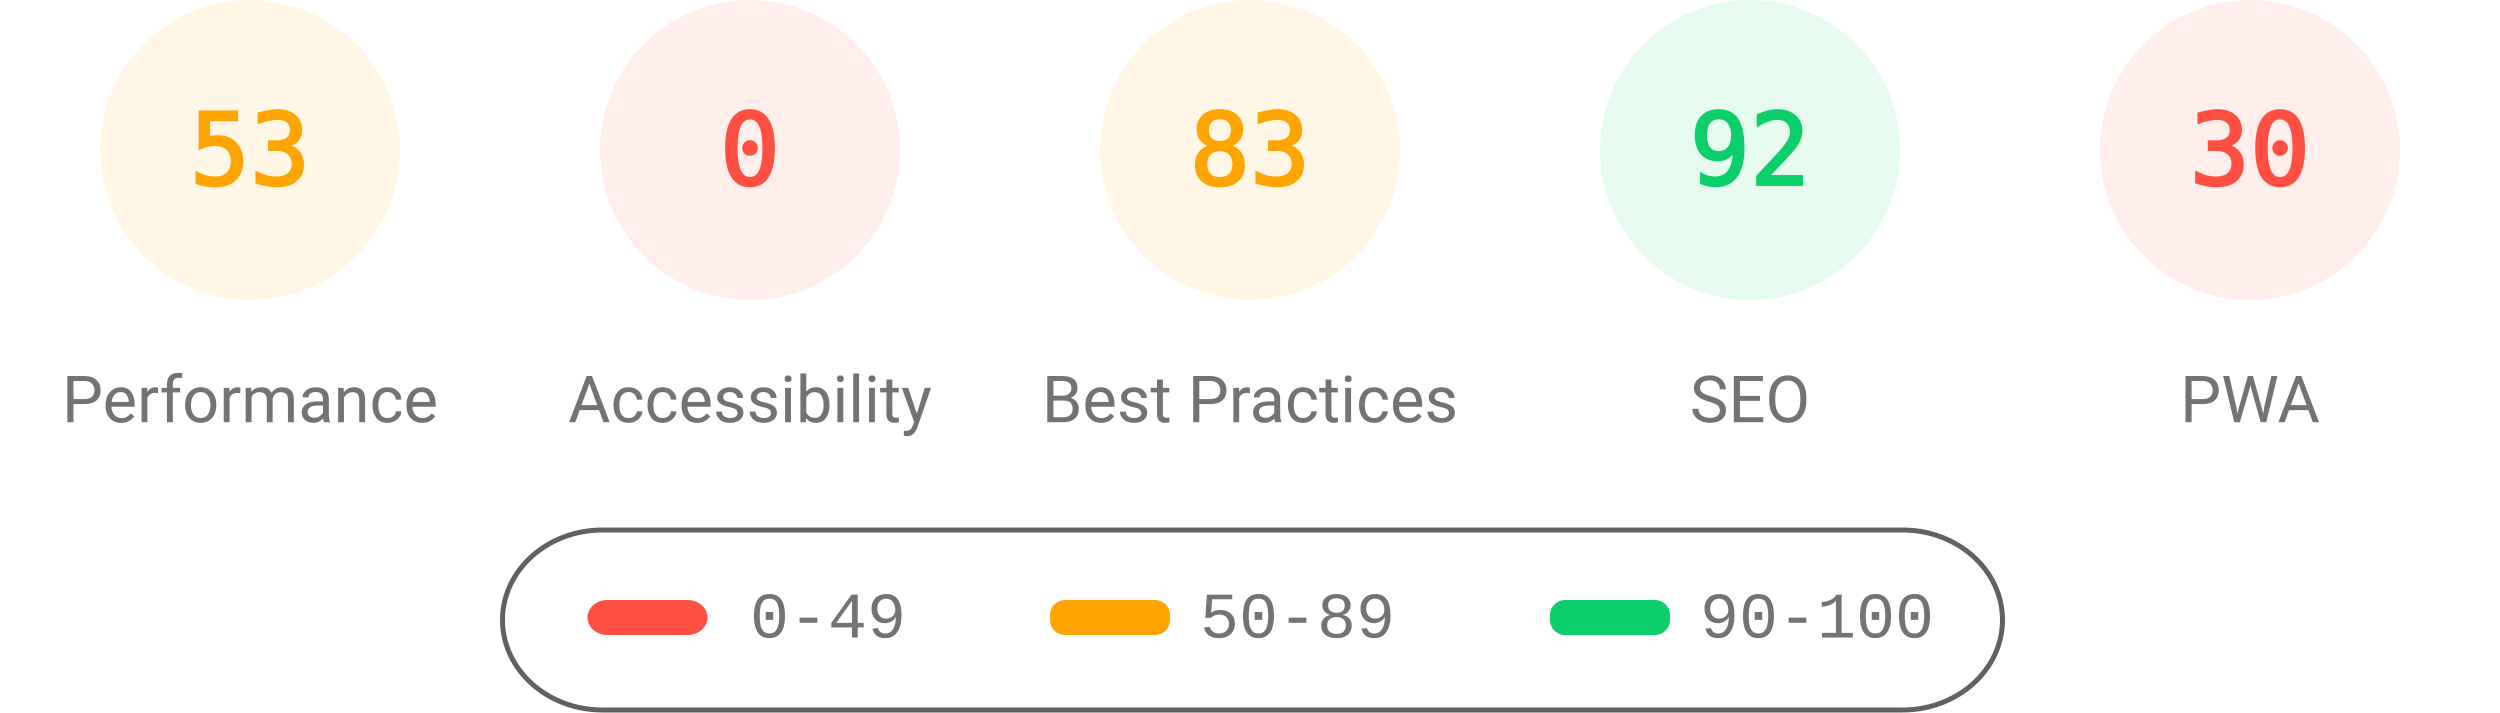
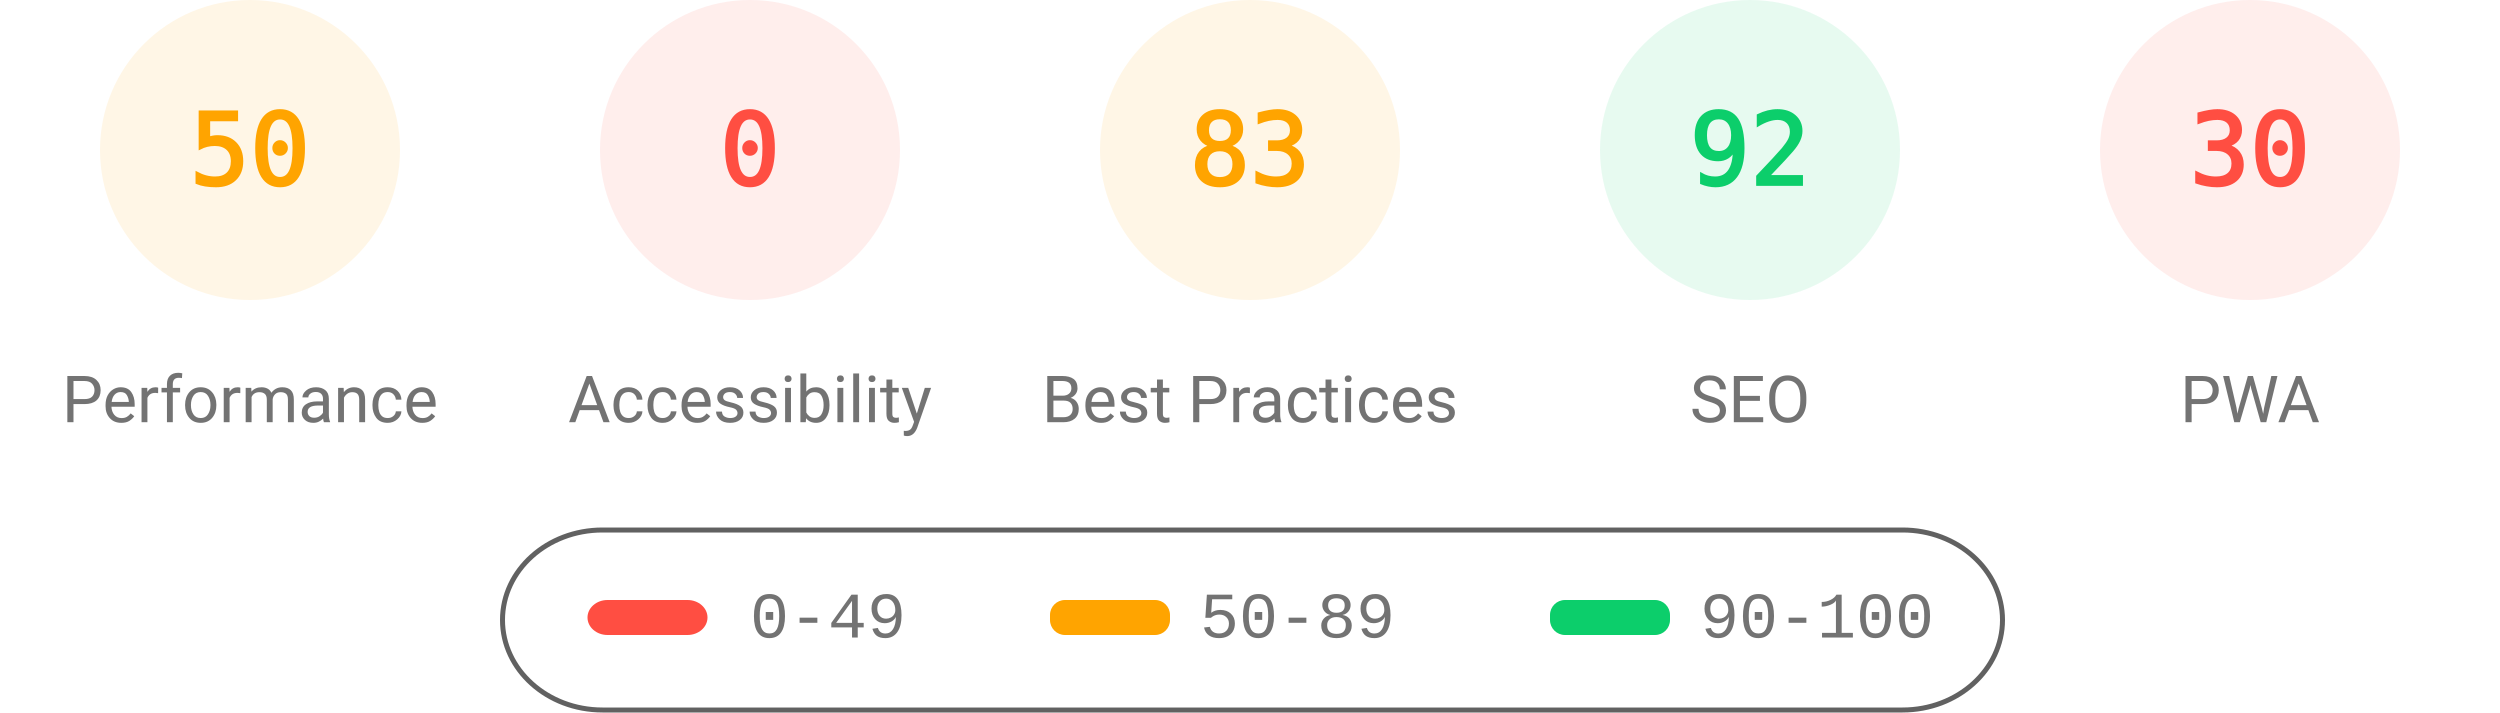
<svg xmlns="http://www.w3.org/2000/svg" fill="none" width="1000" height="285">
  <style>.gauge-base{opacity:.1}.gauge-arc{fill:none;animation-delay:250ms;stroke-linecap:round;transform:rotate(-90deg);transform-origin:100px 60px;animation:load-gauge 1s ease forwards}.guage-text{font-size:40px;font-family:monospace;text-align:center}.guage-red{color:#ff4e42;fill:#ff4e42;stroke:#ff4e42}.guage-orange{color:#ffa400;fill:#ffa400;stroke:#ffa400}.guage-green{color:#0cce6b;fill:#0cce6b;stroke:#0cce6b}.guage-undefined{color:#5c5c5c;fill:#5c5c5c;stroke:#5c5c5c}.guage-title{color:#737373;fill:#737373;stroke:none;font-size:26px;line-height:26px;font-family:Roboto,Halvetica,Arial,sans-serif}@keyframes load-gauge{from{stroke-dasharray:0 352.858}}</style>
  <svg class="guage-div guage-perf guage-orange" viewBox="0 0 200 200" width="200" height="200">
    <circle class="gauge-base" r="56" cx="100" cy="60" stroke-width="8" />
-     <circle class="gauge-arc guage-arc-1" r="56" cx="100" cy="60" stroke-width="8" style="stroke-dasharray:186.485,351.858" />
-     <text class="guage-text" x="100" y="60" alignment-baseline="central" dominant-baseline="central" text-anchor="middle">53</text>
+     <circle class="gauge-arc guage-arc-1" r="56" cx="100" cy="60" stroke-width="8" style="stroke-dasharray:175.929,351.858" />
+     <text class="guage-text" x="100" y="60" alignment-baseline="central" dominant-baseline="central" text-anchor="middle">50</text>
    <text class="guage-title" x="100" y="160" alignment-baseline="central" dominant-baseline="central" text-anchor="middle">Performance</text>
  </svg>
  <svg class="guage-div guage-acc guage-red" viewBox="0 0 200 200" width="200" height="200" x="200">
    <circle class="gauge-base" r="56" cx="100" cy="60" stroke-width="8" />
    <circle class="gauge-arc guage-arc-2" r="56" cx="100" cy="60" stroke-width="8" style="stroke-dasharray:0,351.858" />
    <text class="guage-text" x="100" y="60" alignment-baseline="central" dominant-baseline="central" text-anchor="middle">0</text>
    <text class="guage-title" x="100" y="160" alignment-baseline="central" dominant-baseline="central" text-anchor="middle">Accessibility</text>
  </svg>
  <svg class="guage-div guage-best guage-orange" viewBox="0 0 200 200" width="200" height="200" x="400">
    <circle class="gauge-base" r="56" cx="100" cy="60" stroke-width="8" />
    <circle class="gauge-arc guage-arc-3" r="56" cx="100" cy="60" stroke-width="8" style="stroke-dasharray:292.042,351.858" />
    <text class="guage-text" x="100" y="60" alignment-baseline="central" dominant-baseline="central" text-anchor="middle">83</text>
    <text class="guage-title" x="100" y="160" alignment-baseline="central" dominant-baseline="central" text-anchor="middle">Best Practices</text>
  </svg>
  <svg class="guage-div guage-seo guage-green" viewBox="0 0 200 200" width="200" height="200" x="600">
    <circle class="gauge-base" r="56" cx="100" cy="60" stroke-width="8" />
    <circle class="gauge-arc guage-arc-4" r="56" cx="100" cy="60" stroke-width="8" style="stroke-dasharray:323.709,351.858" />
    <text class="guage-text" x="100" y="60" alignment-baseline="central" dominant-baseline="central" text-anchor="middle">92</text>
    <text class="guage-title" x="100" y="160" alignment-baseline="central" dominant-baseline="central" text-anchor="middle">SEO</text>
  </svg>
  <svg class="guage-div guage-pwa guage-red" viewBox="0 0 200 200" width="200" height="200" x="800">
    <circle class="gauge-base" r="56" cx="100" cy="60" stroke-width="8" />
    <circle class="gauge-arc guage-arc-4" r="56" cx="100" cy="60" stroke-width="8" style="stroke-dasharray:105.557,351.858" />
    <text class="guage-text" x="100" y="60" alignment-baseline="central" dominant-baseline="central" text-anchor="middle">30</text>
    <text class="guage-title" x="100" y="160" alignment-baseline="central" dominant-baseline="central" text-anchor="middle">PWA</text>
  </svg>
  <svg width="604" height="76" x="200" y="210">
    <path fill="none" id="canvas_background" d="M-1-1h604v80H-1z" />
    <rect fill-opacity="0" stroke="#616161" stroke-width="2" rx="40" id="svg_2" height="72" width="600" y="2" x="1" fill="#000" />
    <rect stroke="#000" rx="8" id="svg_3" height="14" width="48" y="30" x="35" stroke-opacity="null" stroke-width="0" fill="#ff4e42" />
    <rect stroke="#000" rx="6" id="svg_4" height="14" width="48" y="30" x="220" stroke-opacity="null" stroke-width="0" fill="#ffa400" />
    <rect stroke="#000" rx="6" id="svg_5" height="14" width="48" y="30" x="420" stroke-opacity="null" stroke-width="0" fill="#0cce6b" />
    <text xml:space="preserve" text-anchor="start" font-family="'Courier New', Courier, monospace" font-size="26" id="svg_6" y="45" x="100" stroke-opacity="null" stroke-width="0" stroke="#000" fill="#737373">0-49</text>
    <text xml:space="preserve" text-anchor="start" font-family="'Courier New', Courier, monospace" font-size="26" id="svg_7" y="45" x="280" stroke-opacity="null" stroke-width="0" stroke="#000" fill="#737373">50-89</text>
    <text xml:space="preserve" text-anchor="start" font-family="'Courier New', Courier, monospace" font-size="26" id="svg_8" y="45" x="480" stroke-opacity="null" stroke-width="0" stroke="#000" fill="#737373">90-100</text>
  </svg>
</svg>
